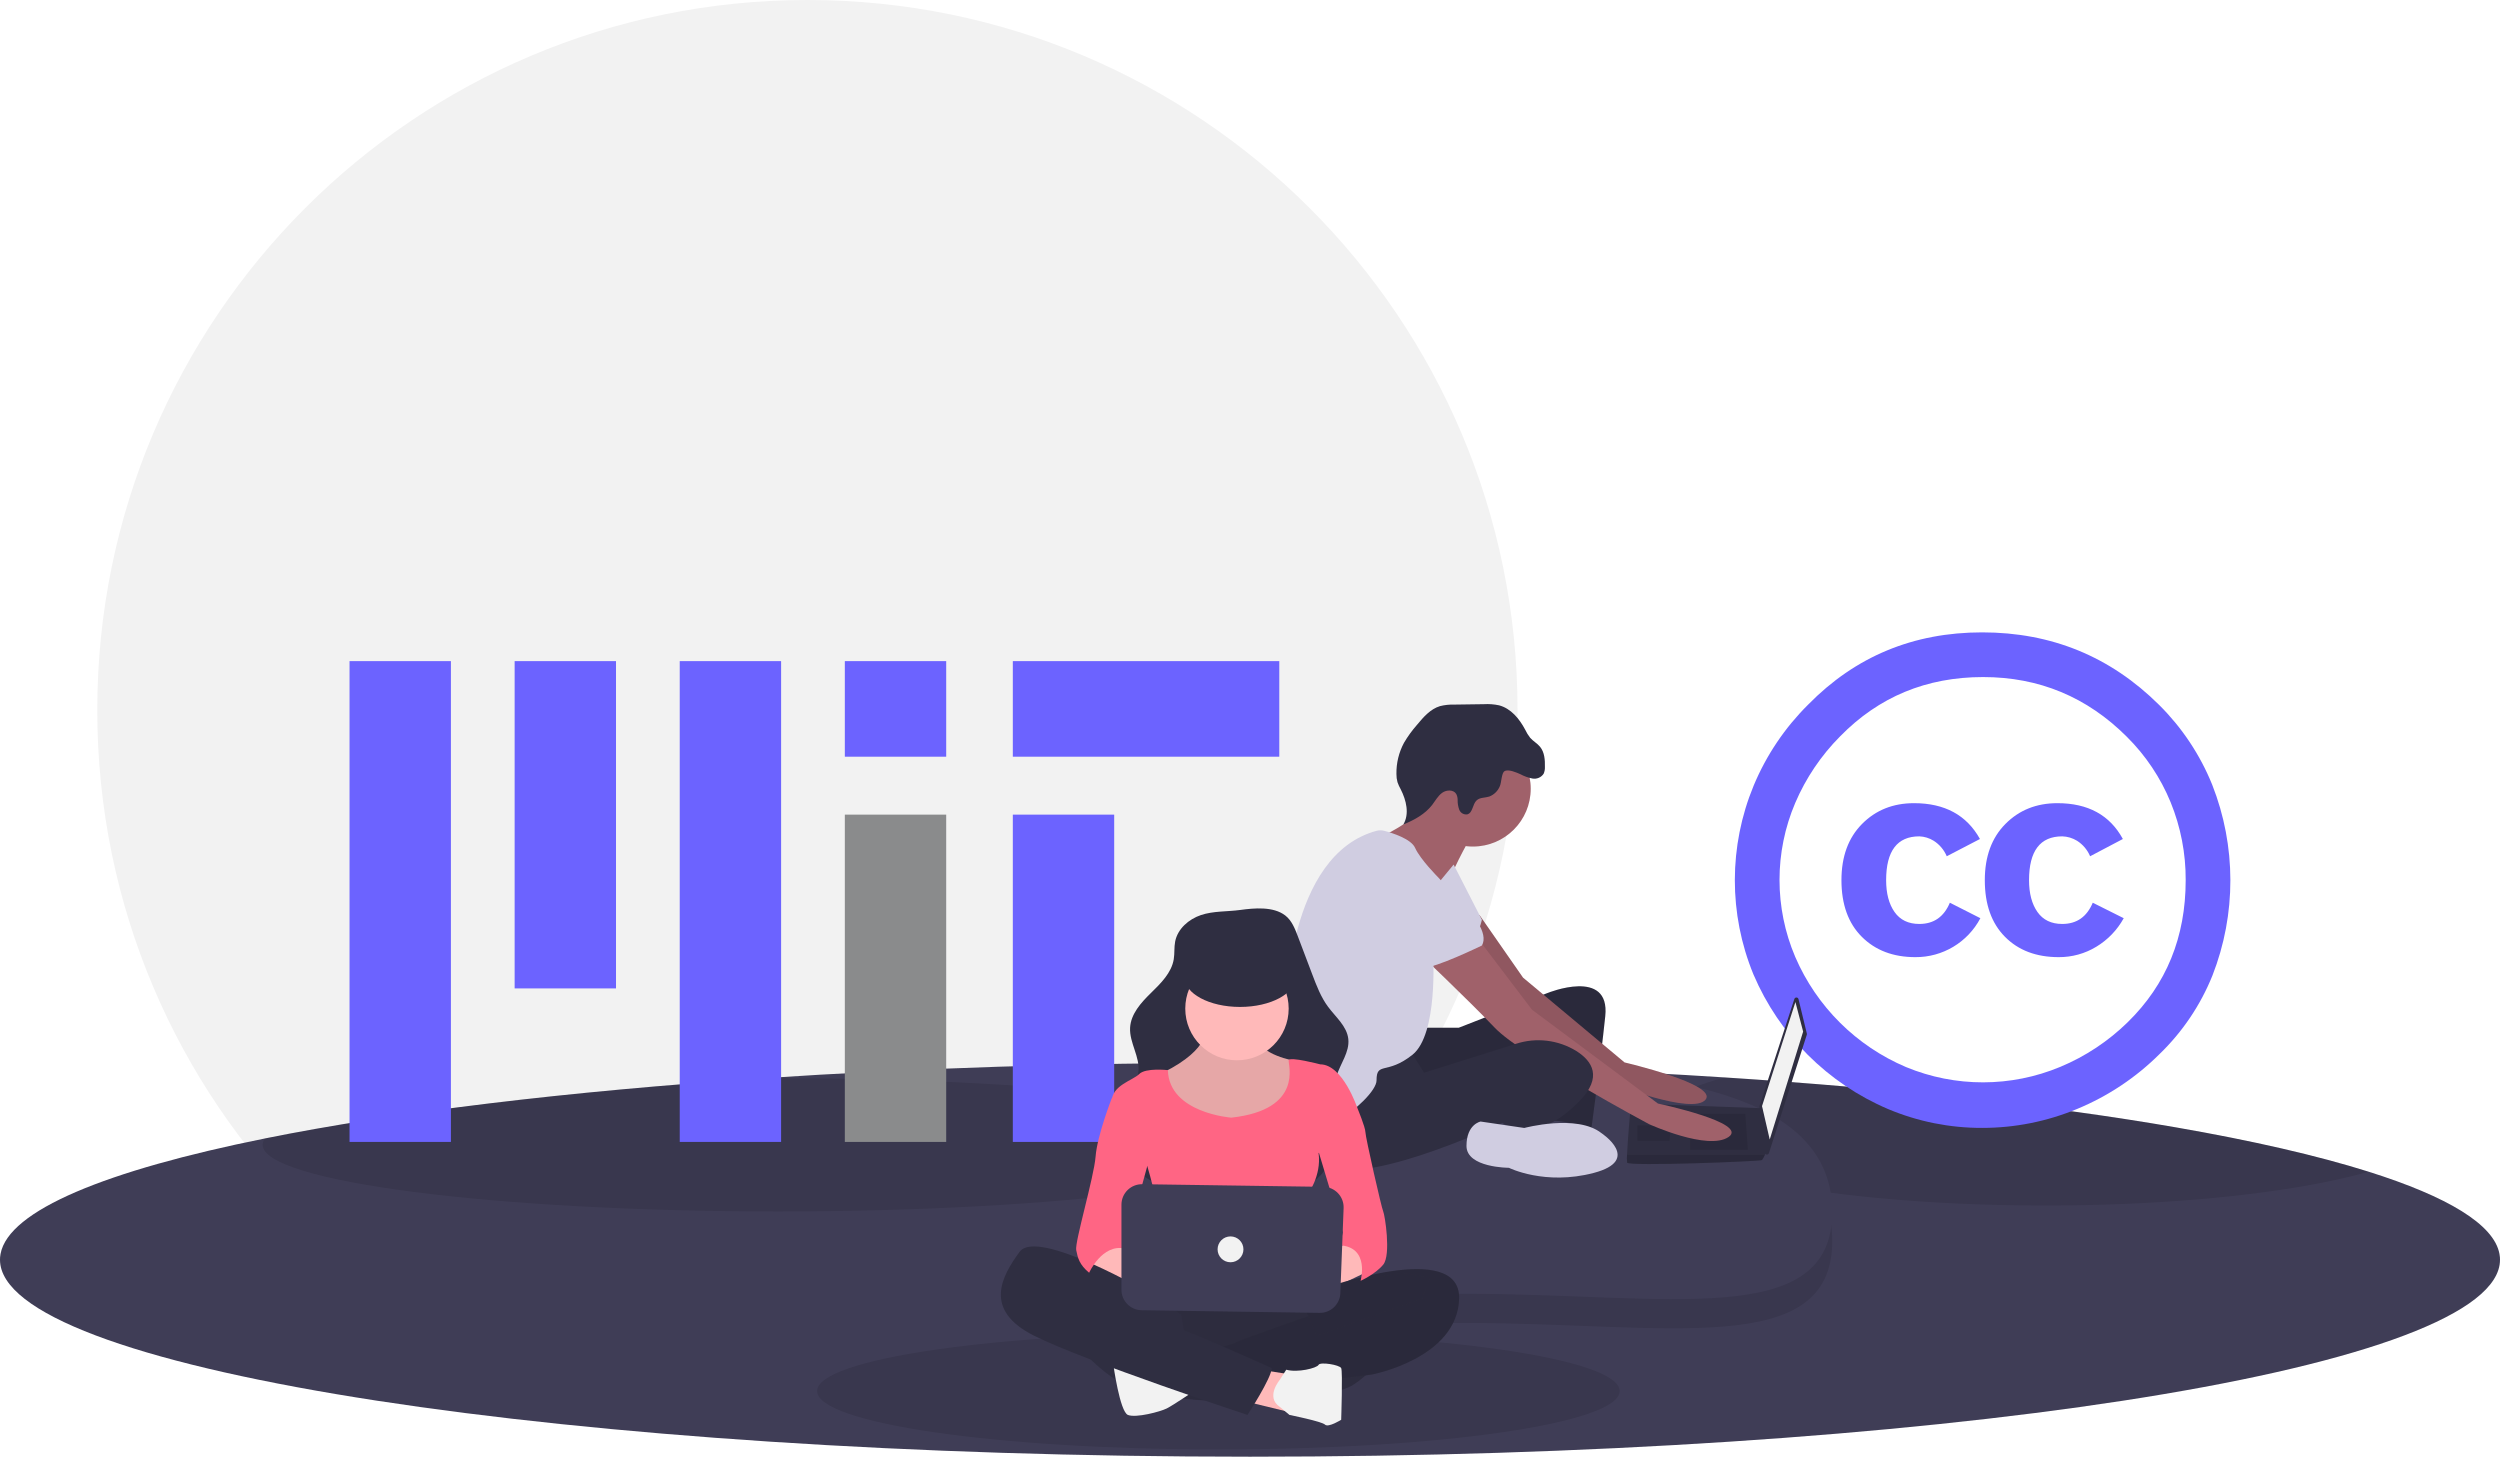
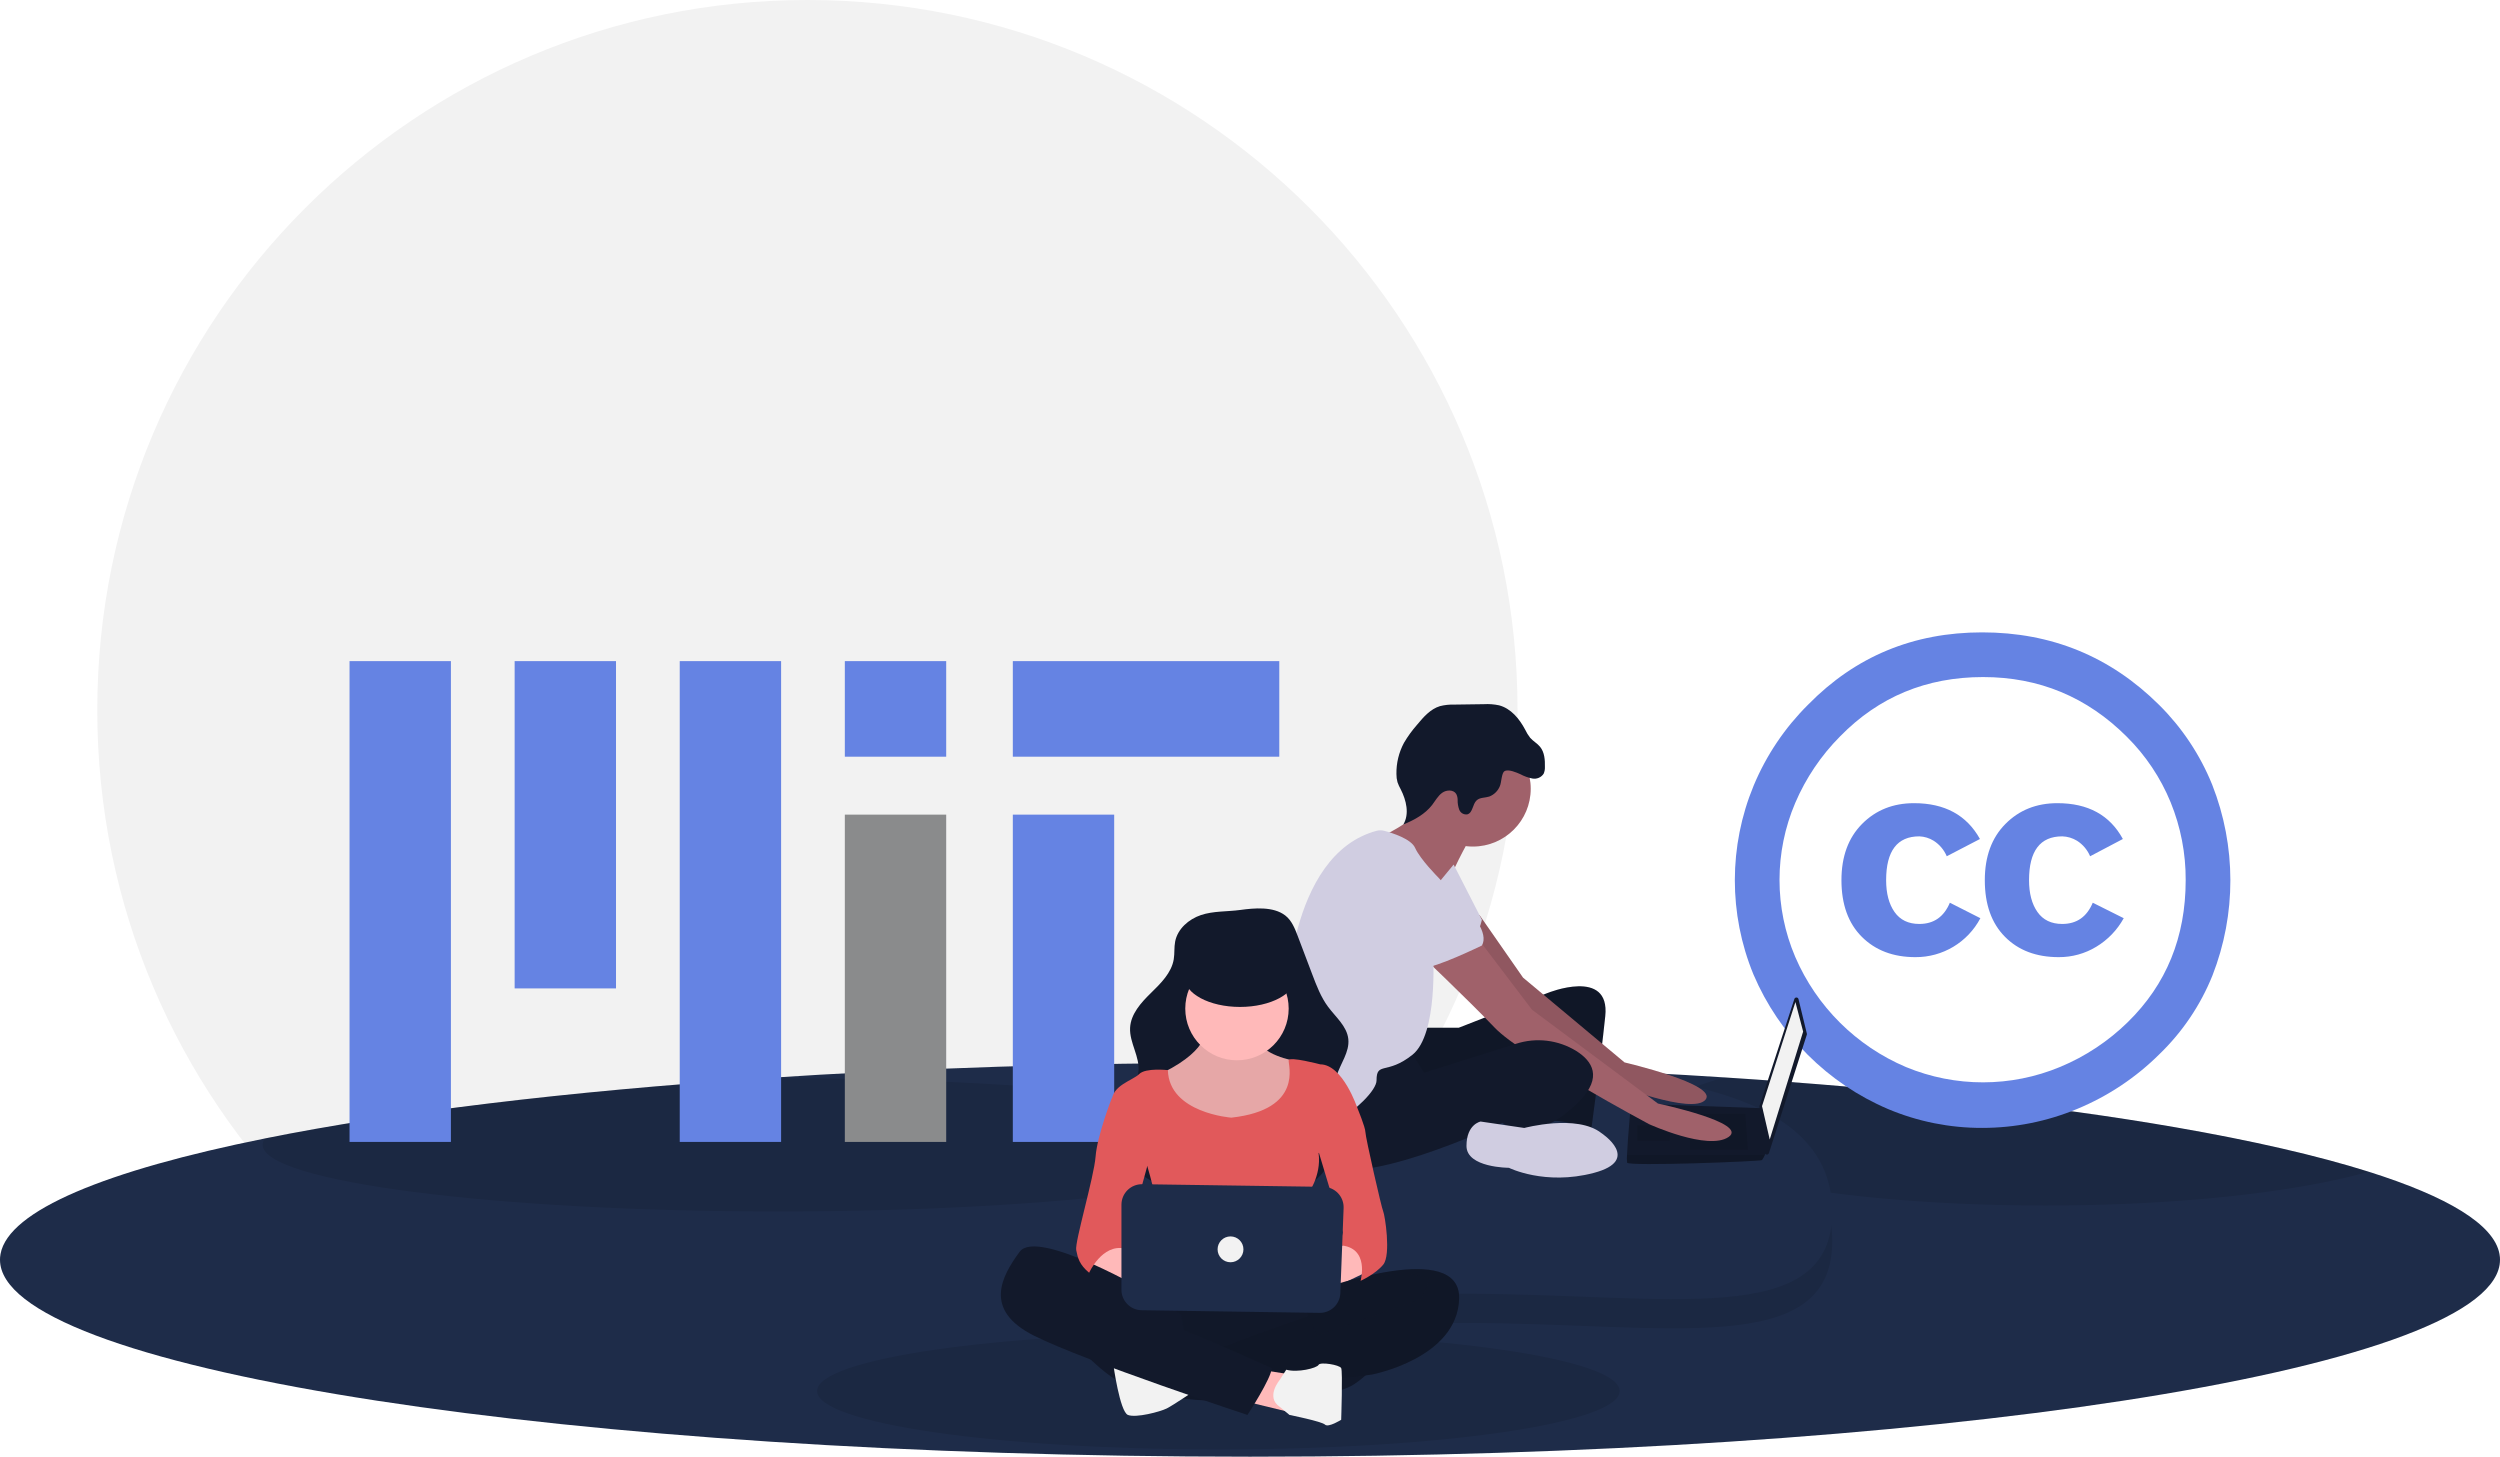
<svg xmlns="http://www.w3.org/2000/svg" id="a58ef234-55dd-4456-b368-278f056cc5c7" data-name="Layer 1" width="1028" height="598.997" viewBox="0 0 1028 598.997">
  <circle cx="332.005" cy="292.004" r="292.004" fill="#f2f2f2" />
-   <path d="M1114,668.499a13.69,13.69,0,0,1-.17,2.12c-7.14,43.76-234.46,78.88-513.83,78.88s-506.69-35.12-513.83-78.88a13.675,13.675,0,0,1-.17-2.12c0-.2,0-.41.02-.61,0-.11.01-.21.01-.32a.489.489,0,0,0,.01-.12c.04-.45.1-.88.18-1.32,3.26-17.89,43.35-34.33,108.74-47.5,53.48-10.77,123.89-19.36,204.93-24.76,61.5-4.1,129.12-6.37,200.11-6.37,57.12,0,112.06,1.47,163.38,4.17h.02q16.11.855,31.74,1.87c71.33,4.62,134.63,11.69,185.63,20.54,31.37,5.45,58.1,11.58,79.19,18.22h.01c32.46,10.23,51.6,21.7,53.81,33.83.08.44.14.87.18,1.32a.487.487,0,0,0,.01.12c0,.11.01.21.01.32C1114,668.089,1114,668.299,1114,668.499Z" transform="translate(-86 -150.5013)" fill="#3f3d56" />
+   <path d="M1114,668.499a13.69,13.69,0,0,1-.17,2.12c-7.14,43.76-234.46,78.88-513.83,78.88s-506.69-35.12-513.83-78.88a13.675,13.675,0,0,1-.17-2.12c0-.2,0-.41.02-.61,0-.11.01-.21.01-.32a.489.489,0,0,0,.01-.12c.04-.45.1-.88.18-1.32,3.26-17.89,43.35-34.33,108.74-47.5,53.48-10.77,123.89-19.36,204.93-24.76,61.5-4.1,129.12-6.37,200.11-6.37,57.12,0,112.06,1.47,163.38,4.17h.02q16.11.855,31.74,1.87c71.33,4.62,134.63,11.69,185.63,20.54,31.37,5.45,58.1,11.58,79.19,18.22h.01c32.46,10.23,51.6,21.7,53.81,33.83.08.44.14.87.18,1.32a.487.487,0,0,0,.01.12c0,.11.01.21.01.32C1114,668.089,1114,668.299,1114,668.499Z" transform="translate(-86 -150.5013)" fill="#1e2c49" />
  <ellipse cx="501" cy="571.997" rx="165" ry="24" opacity="0.1" />
  <path d="M1059.96,632.299c-5.77,1.65-12.27,3.18-19.4,4.58-29.36,5.78-69.42,9.33-113.53,9.33-49.28,0-93.45-4.43-123.38-11.44-24.84-5.82-39.88-13.39-39.88-21.7,0-7.3,11.64-14.06,31.37-19.53,71.33,4.62,134.63,11.69,185.63,20.54C1012.14,619.529,1038.87,625.659,1059.96,632.299Z" transform="translate(-86 -150.5013)" opacity="0.1" />
  <path d="M618,621.249c0,15.13-94.92,27.4-212,27.4s-212-12.27-212-27.4a4.372,4.372,0,0,1,.96-2.62c53.48-10.77,123.89-19.36,204.93-24.76q3.045-.015,6.11-.01C523.08,593.859,618,606.119,618,621.249Z" transform="translate(-86 -150.5013)" opacity="0.1" />
-   <rect x="416.472" y="334.975" width="41.685" height="134.584" fill="#6c63ff" />
-   <rect x="279.506" y="271.851" width="41.685" height="197.708" fill="#6c63ff" />
-   <rect x="143.73" y="271.851" width="41.685" height="197.708" fill="#6c63ff" />
-   <rect x="211.618" y="271.851" width="41.685" height="134.584" fill="#6c63ff" />
-   <rect x="347.393" y="271.851" width="41.685" height="39.303" fill="#6c63ff" />
+   <rect x="416.472" y="334.975" width="41.685" height="134.584" fill="#6583e3" />
+   <rect x="279.506" y="271.851" width="41.685" height="197.708" fill="#6583e3" />
+   <rect x="143.73" y="271.851" width="41.685" height="197.708" fill="#6583e3" />
+   <rect x="211.618" y="271.851" width="41.685" height="134.584" fill="#6583e3" />
+   <rect x="347.393" y="271.851" width="41.685" height="39.303" fill="#6583e3" />
  <rect x="347.393" y="334.975" width="41.685" height="134.584" fill="#8a8b8c" />
-   <rect x="416.472" y="271.851" width="109.573" height="39.303" fill="#6c63ff" />
-   <path d="M901.062,410.53q42.748,0,72.774,29.839A97.983,97.983,0,0,1,995.668,473.208a107.346,107.346,0,0,1,.096,78.409,93.533,93.533,0,0,1-21.739,32.294,104.704,104.704,0,0,1-33.841,22.561,101.425,101.425,0,0,1-39.114,7.823,99.015,99.015,0,0,1-38.662-7.734A104.845,104.845,0,0,1,807.007,551.165a101.764,101.764,0,0,1,.089-77.594A102.307,102.307,0,0,1,829.565,440.185Q858.674,410.537,901.062,410.53Zm.369,18.377q-34.93,0-58.768,24.379A87.595,87.595,0,0,0,824.197,480.668a80.789,80.789,0,0,0,0,63.311,86.249,86.249,0,0,0,45.577,45.31,82.687,82.687,0,0,0,63.41-.089,87.995,87.995,0,0,0,27.741-18.374q23.831-23.287,23.828-58.405a83.659,83.659,0,0,0-6.186-32.02,81.465,81.465,0,0,0-18.002-26.929Q935.989,428.909,901.431,428.908Zm-1.277,66.591-13.649,7.097a14.006,14.006,0,0,0-5.365-6.368,12.087,12.087,0,0,0-5.916-1.818q-13.64,0-13.646,18.011,0,8.186,3.454,13.095,3.458,4.914,10.192,4.916,8.916,0,12.557-8.733l12.551,6.368a29.99,29.99,0,0,1-26.745,16.012q-13.644,0-22.016-8.37-8.367-8.367-8.367-23.284,0-14.557,8.46-23.105,8.458-8.549,21.38-8.552Q891.97,480.757,900.155,495.498Zm58.765,0-13.465,7.097a13.992,13.992,0,0,0-5.368-6.368,12.373,12.373,0,0,0-6.094-1.818q-13.644,0-13.649,18.011,0,8.186,3.458,13.095,3.453,4.914,10.192,4.916,8.907,0,12.548-8.733l12.735,6.368a31.277,31.277,0,0,1-11.274,11.736,29.398,29.398,0,0,1-15.464,4.276q-13.831,0-22.099-8.37-8.291-8.367-8.284-23.284,0-14.557,8.463-23.105,8.453-8.549,21.373-8.552Q950.912,480.757,958.919,495.498Z" transform="translate(-86 -150.5013)" fill="#6c63ff" />
+   <rect x="416.472" y="271.851" width="109.573" height="39.303" fill="#6583e3" />
+   <path d="M901.062,410.53q42.748,0,72.774,29.839A97.983,97.983,0,0,1,995.668,473.208a107.346,107.346,0,0,1,.096,78.409,93.533,93.533,0,0,1-21.739,32.294,104.704,104.704,0,0,1-33.841,22.561,101.425,101.425,0,0,1-39.114,7.823,99.015,99.015,0,0,1-38.662-7.734A104.845,104.845,0,0,1,807.007,551.165a101.764,101.764,0,0,1,.089-77.594A102.307,102.307,0,0,1,829.565,440.185Q858.674,410.537,901.062,410.53Zm.369,18.377q-34.93,0-58.768,24.379A87.595,87.595,0,0,0,824.197,480.668a80.789,80.789,0,0,0,0,63.311,86.249,86.249,0,0,0,45.577,45.31,82.687,82.687,0,0,0,63.41-.089,87.995,87.995,0,0,0,27.741-18.374q23.831-23.287,23.828-58.405a83.659,83.659,0,0,0-6.186-32.02,81.465,81.465,0,0,0-18.002-26.929Q935.989,428.909,901.431,428.908Zm-1.277,66.591-13.649,7.097a14.006,14.006,0,0,0-5.365-6.368,12.087,12.087,0,0,0-5.916-1.818q-13.64,0-13.646,18.011,0,8.186,3.454,13.095,3.458,4.914,10.192,4.916,8.916,0,12.557-8.733l12.551,6.368a29.99,29.99,0,0,1-26.745,16.012q-13.644,0-22.016-8.37-8.367-8.367-8.367-23.284,0-14.557,8.46-23.105,8.458-8.549,21.38-8.552Q891.97,480.757,900.155,495.498Zm58.765,0-13.465,7.097a13.992,13.992,0,0,0-5.368-6.368,12.373,12.373,0,0,0-6.094-1.818q-13.644,0-13.649,18.011,0,8.186,3.458,13.095,3.453,4.914,10.192,4.916,8.907,0,12.548-8.733l12.735,6.368a31.277,31.277,0,0,1-11.274,11.736,29.398,29.398,0,0,1-15.464,4.276q-13.831,0-22.099-8.37-8.291-8.367-8.284-23.284,0-14.557,8.463-23.105,8.453-8.549,21.373-8.552Q950.912,480.757,958.919,495.498Z" transform="translate(-86 -150.5013)" fill="#6583e3" />
  <path d="M839.417,660.837c0,48.737-67.934,33.663-151.113,33.663s-150.104,15.075-150.104-33.663,67.925-59.337,151.104-59.337S839.417,612.099,839.417,660.837Z" transform="translate(-86 -150.5013)" opacity="0.1" />
-   <path d="M839.417,648.837c0,48.737-67.934,33.663-151.113,33.663s-150.104,15.075-150.104-33.663,67.925-59.337,151.104-59.337S839.417,600.099,839.417,648.837Z" transform="translate(-86 -150.5013)" fill="#3f3d56" />
-   <path d="M825.542,561.343l3.434,14.164a.885.885,0,0,1-.017.478l-15.575,48.673a.885.885,0,0,1-1.722-.17l-2.155-18.961a.885.885,0,0,1,.038-.374l14.297-43.876A.885.885,0,0,1,825.542,561.343Z" transform="translate(-86 -150.5013)" fill="#2f2e41" />
+   <path d="M839.417,648.837c0,48.737-67.934,33.663-151.113,33.663s-150.104,15.075-150.104-33.663,67.925-59.337,151.104-59.337S839.417,600.099,839.417,648.837Z" transform="translate(-86 -150.5013)" fill="#1e2c49" />
+   <path d="M825.542,561.343l3.434,14.164a.885.885,0,0,1-.017.478l-15.575,48.673a.885.885,0,0,1-1.722-.17l-2.155-18.961a.885.885,0,0,1,.038-.374l14.297-43.876A.885.885,0,0,1,825.542,561.343Z" transform="translate(-86 -150.5013)" fill="#12192b" />
  <polygon points="738.278 412.038 741.449 424.19 727.711 468.572 724.541 454.835 738.278 412.038" fill="#f2f2f2" />
-   <path d="M755.064,628.584c.528,1.585,54.949-.528,55.477-1.057a11.469,11.469,0,0,0,1.162-2.113c.497-1.057.951-2.113.951-2.113l-2.113-17.108L756.649,604.279s-1.347,14.498-1.622,21.134A15.853,15.853,0,0,0,755.064,628.584Z" transform="translate(-86 -150.5013)" fill="#2f2e41" />
+   <path d="M755.064,628.584c.528,1.585,54.949-.528,55.477-1.057a11.469,11.469,0,0,0,1.162-2.113c.497-1.057.951-2.113.951-2.113l-2.113-17.108L756.649,604.279s-1.347,14.498-1.622,21.134A15.853,15.853,0,0,0,755.064,628.584Z" transform="translate(-86 -150.5013)" fill="#12192b" />
  <polygon points="717.673 458.005 718.729 472.799 694.953 472.799 694.953 458.005 717.673 458.005" opacity="0.1" />
  <polygon points="687.028 462.76 687.17 462.732 686.5 469.1 673.291 469.1 673.291 462.76 687.028 462.76" opacity="0.1" />
  <path d="M755.064,628.584c.528,1.585,54.949-.528,55.477-1.057a11.469,11.469,0,0,0,1.162-2.113H755.027A15.853,15.853,0,0,0,755.064,628.584Z" transform="translate(-86 -150.5013)" opacity="0.1" />
-   <path d="M671.055,573.106h14.794l36.457-14.266s25.889-10.567,23.776,9.51S740.27,615.375,740.27,615.375s-11.624-5.284-17.964-3.698-2.113-32.23-2.113-32.23-51.779,24.833-56.534,21.663-5.812-25.361-5.812-25.361Z" transform="translate(-86 -150.5013)" fill="#2f2e41" />
+   <path d="M671.055,573.106h14.794l36.457-14.266s25.889-10.567,23.776,9.51S740.27,615.375,740.27,615.375s-11.624-5.284-17.964-3.698-2.113-32.23-2.113-32.23-51.779,24.833-56.534,21.663-5.812-25.361-5.812-25.361Z" transform="translate(-86 -150.5013)" fill="#12192b" />
  <path d="M671.055,573.106h14.794l36.457-14.266s25.889-10.567,23.776,9.51S740.27,615.375,740.27,615.375s-11.624-5.284-17.964-3.698-2.113-32.23-2.113-32.23-51.779,24.833-56.534,21.663-5.812-25.361-5.812-25.361Z" transform="translate(-86 -150.5013)" opacity="0.1" />
  <path d="M694.363,526.777l17.904,25.723,41.74,34.871s38.57,8.982,33.286,15.322-37.513-6.34-37.513-6.34S701.7,561.483,700.115,558.841s-19.021-27.474-19.021-27.474Z" transform="translate(-86 -150.5013)" fill="#a0616a" />
  <path d="M694.363,526.777l17.904,25.723,41.74,34.871s38.57,8.982,33.286,15.322-37.513-6.34-37.513-6.34S701.7,561.483,700.115,558.841s-19.021-27.474-19.021-27.474Z" transform="translate(-86 -150.5013)" opacity="0.1" />
  <circle cx="605.661" cy="324.331" r="23.776" fill="#a0616a" />
  <path d="M690.076,495.967s-7.925,13.737-9.51,21.134-23.776-14.794-23.776-14.794l-2.906-7.661s20.87-9.775,19.285-17.7S690.076,495.967,690.076,495.967Z" transform="translate(-86 -150.5013)" fill="#a0616a" />
  <path d="M683.736,506.005l11.624,22.719s-2.642,11.095-6.869,12.152-22.191-13.737-22.191-13.737Z" transform="translate(-86 -150.5013)" fill="#d0cde1" />
  <path d="M694.303,537.178l21.663,28.531,51.779,38.57s37.513,7.925,29.06,13.737-32.758-5.284-32.758-5.284-52.307-28.003-63.403-39.627-31.701-31.173-31.701-31.173Z" transform="translate(-86 -150.5013)" fill="#a0616a" />
-   <path d="M665.244,581.56l6.34,10.039,37.839-11.905a29.751,29.751,0,0,1,24.771,2.989c6.604,4.161,10.831,10.765,1.321,20.54-19.021,19.549-31.701,8.982-31.701,8.982s-63.931,30.116-74.498,15.322-11.095-22.191-11.095-22.191S658.903,579.975,665.244,581.56Z" transform="translate(-86 -150.5013)" fill="#2f2e41" />
+   <path d="M665.244,581.56l6.34,10.039,37.839-11.905a29.751,29.751,0,0,1,24.771,2.989c6.604,4.161,10.831,10.765,1.321,20.54-19.021,19.549-31.701,8.982-31.701,8.982s-63.931,30.116-74.498,15.322-11.095-22.191-11.095-22.191S658.903,579.975,665.244,581.56Z" transform="translate(-86 -150.5013)" fill="#12192b" />
  <path d="M744.497,616.432s16.907,11.095-3.17,16.379-34.871-2.113-34.871-2.113-17.436,0-17.436-8.982,5.812-10.039,5.812-10.039l17.964,2.642S734.458,608.506,744.497,616.432Z" transform="translate(-86 -150.5013)" fill="#d0cde1" />
-   <path d="M711.166,468.851a17.728,17.728,0,0,0,4.982,1.785,4.548,4.548,0,0,0,4.595-1.969,6.181,6.181,0,0,0,.522-2.795c.064-2.901-.146-6.038-1.985-8.283-1.17-1.429-2.878-2.33-4.089-3.724a17.598,17.598,0,0,1-2.067-3.378c-2.356-4.424-5.843-8.676-10.69-9.951a23.183,23.183,0,0,0-6.24-.477l-12.206.172a21.251,21.251,0,0,0-5.872.632c-3.929,1.188-6.789,4.492-9.409,7.651a47.851,47.851,0,0,0-5.396,7.448,26.133,26.133,0,0,0-3.098,12.804,11.98,11.98,0,0,0,.439,3.388,18.801,18.801,0,0,0,1.332,2.925c2.289,4.496,3.648,10.112,1.07,14.449,4.478-1.829,8.909-4.228,11.863-8.058,1.321-1.714,2.358-3.72,4.119-4.977s4.631-1.367,5.761.479a5.163,5.163,0,0,1,.583,2.418,11.084,11.084,0,0,0,.668,4.081,3.058,3.058,0,0,0,3.322,1.896c2.3-.648,2.08-4.179,3.852-5.782,1.346-1.218,3.422-.985,5.15-1.538a7.643,7.643,0,0,0,4.387-4.321c.655-1.468.645-5.31,1.884-6.105C706.194,466.625,709.726,468.21,711.166,468.851Z" transform="translate(-86 -150.5013)" fill="#2f2e41" />
+   <path d="M711.166,468.851a17.728,17.728,0,0,0,4.982,1.785,4.548,4.548,0,0,0,4.595-1.969,6.181,6.181,0,0,0,.522-2.795c.064-2.901-.146-6.038-1.985-8.283-1.17-1.429-2.878-2.33-4.089-3.724a17.598,17.598,0,0,1-2.067-3.378c-2.356-4.424-5.843-8.676-10.69-9.951a23.183,23.183,0,0,0-6.24-.477l-12.206.172a21.251,21.251,0,0,0-5.872.632c-3.929,1.188-6.789,4.492-9.409,7.651a47.851,47.851,0,0,0-5.396,7.448,26.133,26.133,0,0,0-3.098,12.804,11.98,11.98,0,0,0,.439,3.388,18.801,18.801,0,0,0,1.332,2.925c2.289,4.496,3.648,10.112,1.07,14.449,4.478-1.829,8.909-4.228,11.863-8.058,1.321-1.714,2.358-3.72,4.119-4.977s4.631-1.367,5.761.479a5.163,5.163,0,0,1,.583,2.418,11.084,11.084,0,0,0,.668,4.081,3.058,3.058,0,0,0,3.322,1.896c2.3-.648,2.08-4.179,3.852-5.782,1.346-1.218,3.422-.985,5.15-1.538a7.643,7.643,0,0,0,4.387-4.321c.655-1.468.645-5.31,1.884-6.105C706.194,466.625,709.726,468.21,711.166,468.851Z" transform="translate(-86 -150.5013)" fill="#12192b" />
  <path d="M651.996,492.139a6.271,6.271,0,0,1,3.264.008c3.392.911,10.995,3.321,12.625,6.989,2.113,4.755,9.51,12.152,9.51,12.152s10.039,10.039,7.925,16.907-10.039,14.794-10.039,14.794,2.113,32.758-8.454,41.212-14.794,2.642-14.794,10.567-32.758,32.758-39.098,17.436c0,0,3.17-28.531,2.113-38.57C614.008,563.741,615.533,502.011,651.996,492.139Z" transform="translate(-86 -150.5013)" fill="#d0cde1" />
  <path d="M668.942,505.477s32.23,23.776,26.418,33.815c0,0-19.549,9.51-23.776,8.982s-20.606-19.021-24.833-20.606S640.411,497.552,668.942,505.477Z" transform="translate(-86 -150.5013)" fill="#d0cde1" />
-   <path d="M579.811,526.783c-5.013,1.693-9.554,5.652-10.58,10.843-.476,2.406-.184,4.907-.585,7.327-.929,5.612-5.334,9.897-9.396,13.878s-8.258,8.606-8.555,14.286c-.325,6.22,4.186,12.047,3.406,18.226-.907,7.179-8.489,11.831-10.364,18.82-1.252,4.667.282,9.694,2.805,13.815,4.809,7.852,13.028,13.183,21.781,16.041s18.075,3.459,27.282,3.556c11.211.117,23.383-.845,31.806-8.244a25.48,25.48,0,0,0,8.459-16.588c.8-8.571-2.777-17.426-.31-25.673,1.553-5.19,5.447-9.93,4.866-15.316-.568-5.266-5.168-8.999-8.323-13.253-2.946-3.972-4.734-8.663-6.486-13.288l-5.995-15.824c-1.178-3.111-2.473-6.382-5.099-8.424-4.917-3.822-12.822-3.071-18.572-2.283C590.619,525.412,584.94,525.051,579.811,526.783Z" transform="translate(-86 -150.5013)" fill="#2f2e41" />
+   <path d="M579.811,526.783c-5.013,1.693-9.554,5.652-10.58,10.843-.476,2.406-.184,4.907-.585,7.327-.929,5.612-5.334,9.897-9.396,13.878s-8.258,8.606-8.555,14.286c-.325,6.22,4.186,12.047,3.406,18.226-.907,7.179-8.489,11.831-10.364,18.82-1.252,4.667.282,9.694,2.805,13.815,4.809,7.852,13.028,13.183,21.781,16.041s18.075,3.459,27.282,3.556c11.211.117,23.383-.845,31.806-8.244a25.48,25.48,0,0,0,8.459-16.588c.8-8.571-2.777-17.426-.31-25.673,1.553-5.19,5.447-9.93,4.866-15.316-.568-5.266-5.168-8.999-8.323-13.253-2.946-3.972-4.734-8.663-6.486-13.288l-5.995-15.824c-1.178-3.111-2.473-6.382-5.099-8.424-4.917-3.822-12.822-3.071-18.572-2.283C590.619,525.412,584.94,525.051,579.811,526.783Z" transform="translate(-86 -150.5013)" fill="#12192b" />
  <path d="M581.688,572.877s2.657,8.637-17.274,18.602,1.993,20.595,1.993,20.595l23.253,5.315s23.917-3.322,26.575-7.308,7.308-17.274,5.979-19.267a31.061,31.061,0,0,0-3.322-3.986s-15.945-2.657-15.281-9.966S581.688,572.877,581.688,572.877Z" transform="translate(-86 -150.5013)" fill="#ffb9b9" />
  <path d="M581.688,572.877s2.657,8.637-17.274,18.602,1.993,20.595,1.993,20.595l23.253,5.315s23.917-3.322,26.575-7.308,7.308-17.274,5.979-19.267a31.061,31.061,0,0,0-3.322-3.986s-15.945-2.657-15.281-9.966S581.688,572.877,581.688,572.877Z" transform="translate(-86 -150.5013)" opacity="0.1" />
  <circle cx="508.643" cy="414.736" r="21.26" fill="#ffb9b9" />
-   <path d="M592.318,610.082s-25.604-1.872-26.089-19.539c0,0-9.122-1.057-11.78,1.601s-11.294,4.651-11.294,11.294,14.616,26.575,14.616,26.575,7.972,26.575,4.651,31.225-3.986,16.609-3.986,16.609,33.218-2.657,38.533,0,26.575,2.657,27.904,0-1.329-35.876-1.329-35.876,5.979-7.972,4.651-17.274L644.139,606.096s-5.979-17.938-15.281-17.938c0,0-12.623-3.322-12.955-1.661S622.215,606.76,592.318,610.082Z" transform="translate(-86 -150.5013)" fill="#ff6584" />
+   <path d="M592.318,610.082s-25.604-1.872-26.089-19.539c0,0-9.122-1.057-11.78,1.601s-11.294,4.651-11.294,11.294,14.616,26.575,14.616,26.575,7.972,26.575,4.651,31.225-3.986,16.609-3.986,16.609,33.218-2.657,38.533,0,26.575,2.657,27.904,0-1.329-35.876-1.329-35.876,5.979-7.972,4.651-17.274L644.139,606.096s-5.979-17.938-15.281-17.938c0,0-12.623-3.322-12.955-1.661S622.215,606.76,592.318,610.082Z" transform="translate(-86 -150.5013)" fill="#e1595b" />
  <path d="M532.525,668.547s5.979,9.301,21.26,11.294,17.938-3.322,16.609-4.651-17.274-7.308-17.274-7.308l-9.301-7.308Z" transform="translate(-86 -150.5013)" fill="#ffb9b9" />
  <path d="M641.481,660.574l-17.274,9.966s-22.589-1.329-13.952,5.315,24.582,3.986,24.582,3.986l15.281-7.308Z" transform="translate(-86 -150.5013)" fill="#ffb9b9" />
-   <path d="M555.113,677.848s-15.945,39.198,3.322,45.177,72.416,4.651,84.375-3.322,15.281-18.602,13.287-21.924-15.281-12.623-24.582-13.287S555.113,677.848,555.113,677.848Z" transform="translate(-86 -150.5013)" fill="#2f2e41" />
+   <path d="M555.113,677.848s-15.945,39.198,3.322,45.177,72.416,4.651,84.375-3.322,15.281-18.602,13.287-21.924-15.281-12.623-24.582-13.287S555.113,677.848,555.113,677.848Z" transform="translate(-86 -150.5013)" fill="#12192b" />
  <path d="M555.113,677.848s-15.945,39.198,3.322,45.177,72.416,4.651,84.375-3.322,15.281-18.602,13.287-21.924-15.281-12.623-24.582-13.287S555.113,677.848,555.113,677.848Z" transform="translate(-86 -150.5013)" opacity="0.05" />
-   <path d="M630.378,680.283s56.281-20.373,55.617,4.208-35.876,31.225-35.876,31.225l-10.63,1.329-58.465,1.993s1.993-10.63-2.657-11.959c0,0,15.281-3.986,15.945-4.651s38.533-13.952,41.191-14.616,10.63-5.979,16.609-5.315c0,0,6.644-5.315,13.952-3.986l-20.595,1.329Z" transform="translate(-86 -150.5013)" fill="#2f2e41" />
+   <path d="M630.378,680.283s56.281-20.373,55.617,4.208-35.876,31.225-35.876,31.225l-10.63,1.329-58.465,1.993s1.993-10.63-2.657-11.959c0,0,15.281-3.986,15.945-4.651s38.533-13.952,41.191-14.616,10.63-5.979,16.609-5.315c0,0,6.644-5.315,13.952-3.986l-20.595,1.329Z" transform="translate(-86 -150.5013)" fill="#12192b" />
  <path d="M630.378,680.283s56.281-20.373,55.617,4.208-35.876,31.225-35.876,31.225l-10.63,1.329-58.465,1.993s1.993-10.63-2.657-11.959c0,0,15.281-3.986,15.945-4.651s38.533-13.952,41.191-14.616,10.63-5.979,16.609-5.315c0,0,6.644-5.315,13.952-3.986l-20.595,1.329Z" transform="translate(-86 -150.5013)" opacity="0.1" />
-   <polygon points="534.434 533.081 541.53 549.271 584.714 533.99 588.036 525.354 576.741 523.36 554.035 527.347 544.187 530.004 534.434 533.081" fill="#2f2e41" />
+   <polygon points="534.434 533.081 541.53 549.271 584.714 533.99 588.036 525.354 576.741 523.36 554.035 527.347 544.187 530.004 534.434 533.081" fill="#12192b" />
  <polygon points="534.434 533.081 541.53 549.271 584.714 533.99 588.036 525.354 576.741 523.36 554.035 527.347 544.187 530.004 534.434 533.081" opacity="0.1" />
-   <path d="M528.538,703.094s12.623,15.945,27.239,19.931,22.589-1.329,22.589-1.329L573.716,703.094l-1.993-11.959L563.086,685.156l-17.274-7.972-20.595-6.644s-8.637-1.329-8.637,0,7.972,21.26,7.972,21.26Z" transform="translate(-86 -150.5013)" fill="#2f2e41" />
+   <path d="M528.538,703.094s12.623,15.945,27.239,19.931,22.589-1.329,22.589-1.329L573.716,703.094l-1.993-11.959L563.086,685.156l-17.274-7.972-20.595-6.644s-8.637-1.329-8.637,0,7.972,21.26,7.972,21.26Z" transform="translate(-86 -150.5013)" fill="#12192b" />
  <path d="M543.819,711.731s2.657,19.267,5.979,20.595,13.287-1.329,15.945-2.657,11.691-7.459,11.691-7.459S545.812,710.402,543.819,711.731Z" transform="translate(-86 -150.5013)" fill="#f2f2f2" />
  <polygon points="518.277 563.223 530.9 565.216 529.571 580.496 511.964 576.22 518.277 563.223" fill="#ffb9b9" />
  <path d="M612.186,717.977s-5.916,7.042.063,11.028l3.986,3.322s13.287,2.657,14.616,3.986,6.644-1.993,6.644-1.993.664-19.931,0-21.26-8.637-2.657-9.301-1.329-8.637,3.322-13.287,1.993Z" transform="translate(-86 -150.5013)" fill="#f2f2f2" />
-   <path d="M559.099,682.499s-46.506-27.239-53.814-17.274-15.281,23.917,5.979,34.547,87.697,32.554,87.697,32.554,9.966-15.281,9.966-19.267c0,0-35.212-15.945-41.191-17.274s-29.897-16.609-33.219-17.938-7.972-5.315-7.972-5.315Z" transform="translate(-86 -150.5013)" fill="#2f2e41" />
-   <path d="M545.812,600.117l-2.657,1.993s-5.979,15.281-6.644,23.917-8.637,35.212-7.972,38.533,1.329,5.979,5.315,9.301c0,0,5.315-11.959,14.616-9.966l11.294-41.191Z" transform="translate(-86 -150.5013)" fill="#ff6584" />
-   <path d="M638.824,600.117l5.315,5.979s3.322,7.972,3.322,9.966,6.644,31.225,7.308,32.554,3.322,17.938,0,21.924-9.301,6.644-9.301,6.644,3.986-13.952-8.637-14.616l1.329-5.315-11.959-39.862Z" transform="translate(-86 -150.5013)" fill="#ff6584" />
-   <path d="M547.141,645.858v34.995a8.413,8.413,0,0,0,8.289,8.413l73.185,1.084a8.413,8.413,0,0,0,8.532-8.089l1.346-34.999a8.413,8.413,0,0,0-8.285-8.736l-74.531-1.08A8.413,8.413,0,0,0,547.141,645.858Z" transform="translate(-86 -150.5013)" fill="#3f3d56" />
-   <ellipse cx="509.89" cy="401.732" rx="22.884" ry="12.322" fill="#2f2e41" />
+   <path d="M559.099,682.499s-46.506-27.239-53.814-17.274-15.281,23.917,5.979,34.547,87.697,32.554,87.697,32.554,9.966-15.281,9.966-19.267c0,0-35.212-15.945-41.191-17.274s-29.897-16.609-33.219-17.938-7.972-5.315-7.972-5.315Z" transform="translate(-86 -150.5013)" fill="#12192b" />
+   <path d="M545.812,600.117l-2.657,1.993s-5.979,15.281-6.644,23.917-8.637,35.212-7.972,38.533,1.329,5.979,5.315,9.301c0,0,5.315-11.959,14.616-9.966l11.294-41.191Z" transform="translate(-86 -150.5013)" fill="#e1595b" />
+   <path d="M638.824,600.117l5.315,5.979s3.322,7.972,3.322,9.966,6.644,31.225,7.308,32.554,3.322,17.938,0,21.924-9.301,6.644-9.301,6.644,3.986-13.952-8.637-14.616l1.329-5.315-11.959-39.862Z" transform="translate(-86 -150.5013)" fill="#e1595b" />
+   <path d="M547.141,645.858v34.995a8.413,8.413,0,0,0,8.289,8.413l73.185,1.084a8.413,8.413,0,0,0,8.532-8.089l1.346-34.999a8.413,8.413,0,0,0-8.285-8.736l-74.531-1.08A8.413,8.413,0,0,0,547.141,645.858Z" transform="translate(-86 -150.5013)" fill="#1e2c49" />
+   <ellipse cx="509.89" cy="401.732" rx="22.884" ry="12.322" fill="#12192b" />
  <circle cx="505.986" cy="513.727" r="5.315" fill="#f2f2f2" />
</svg>
